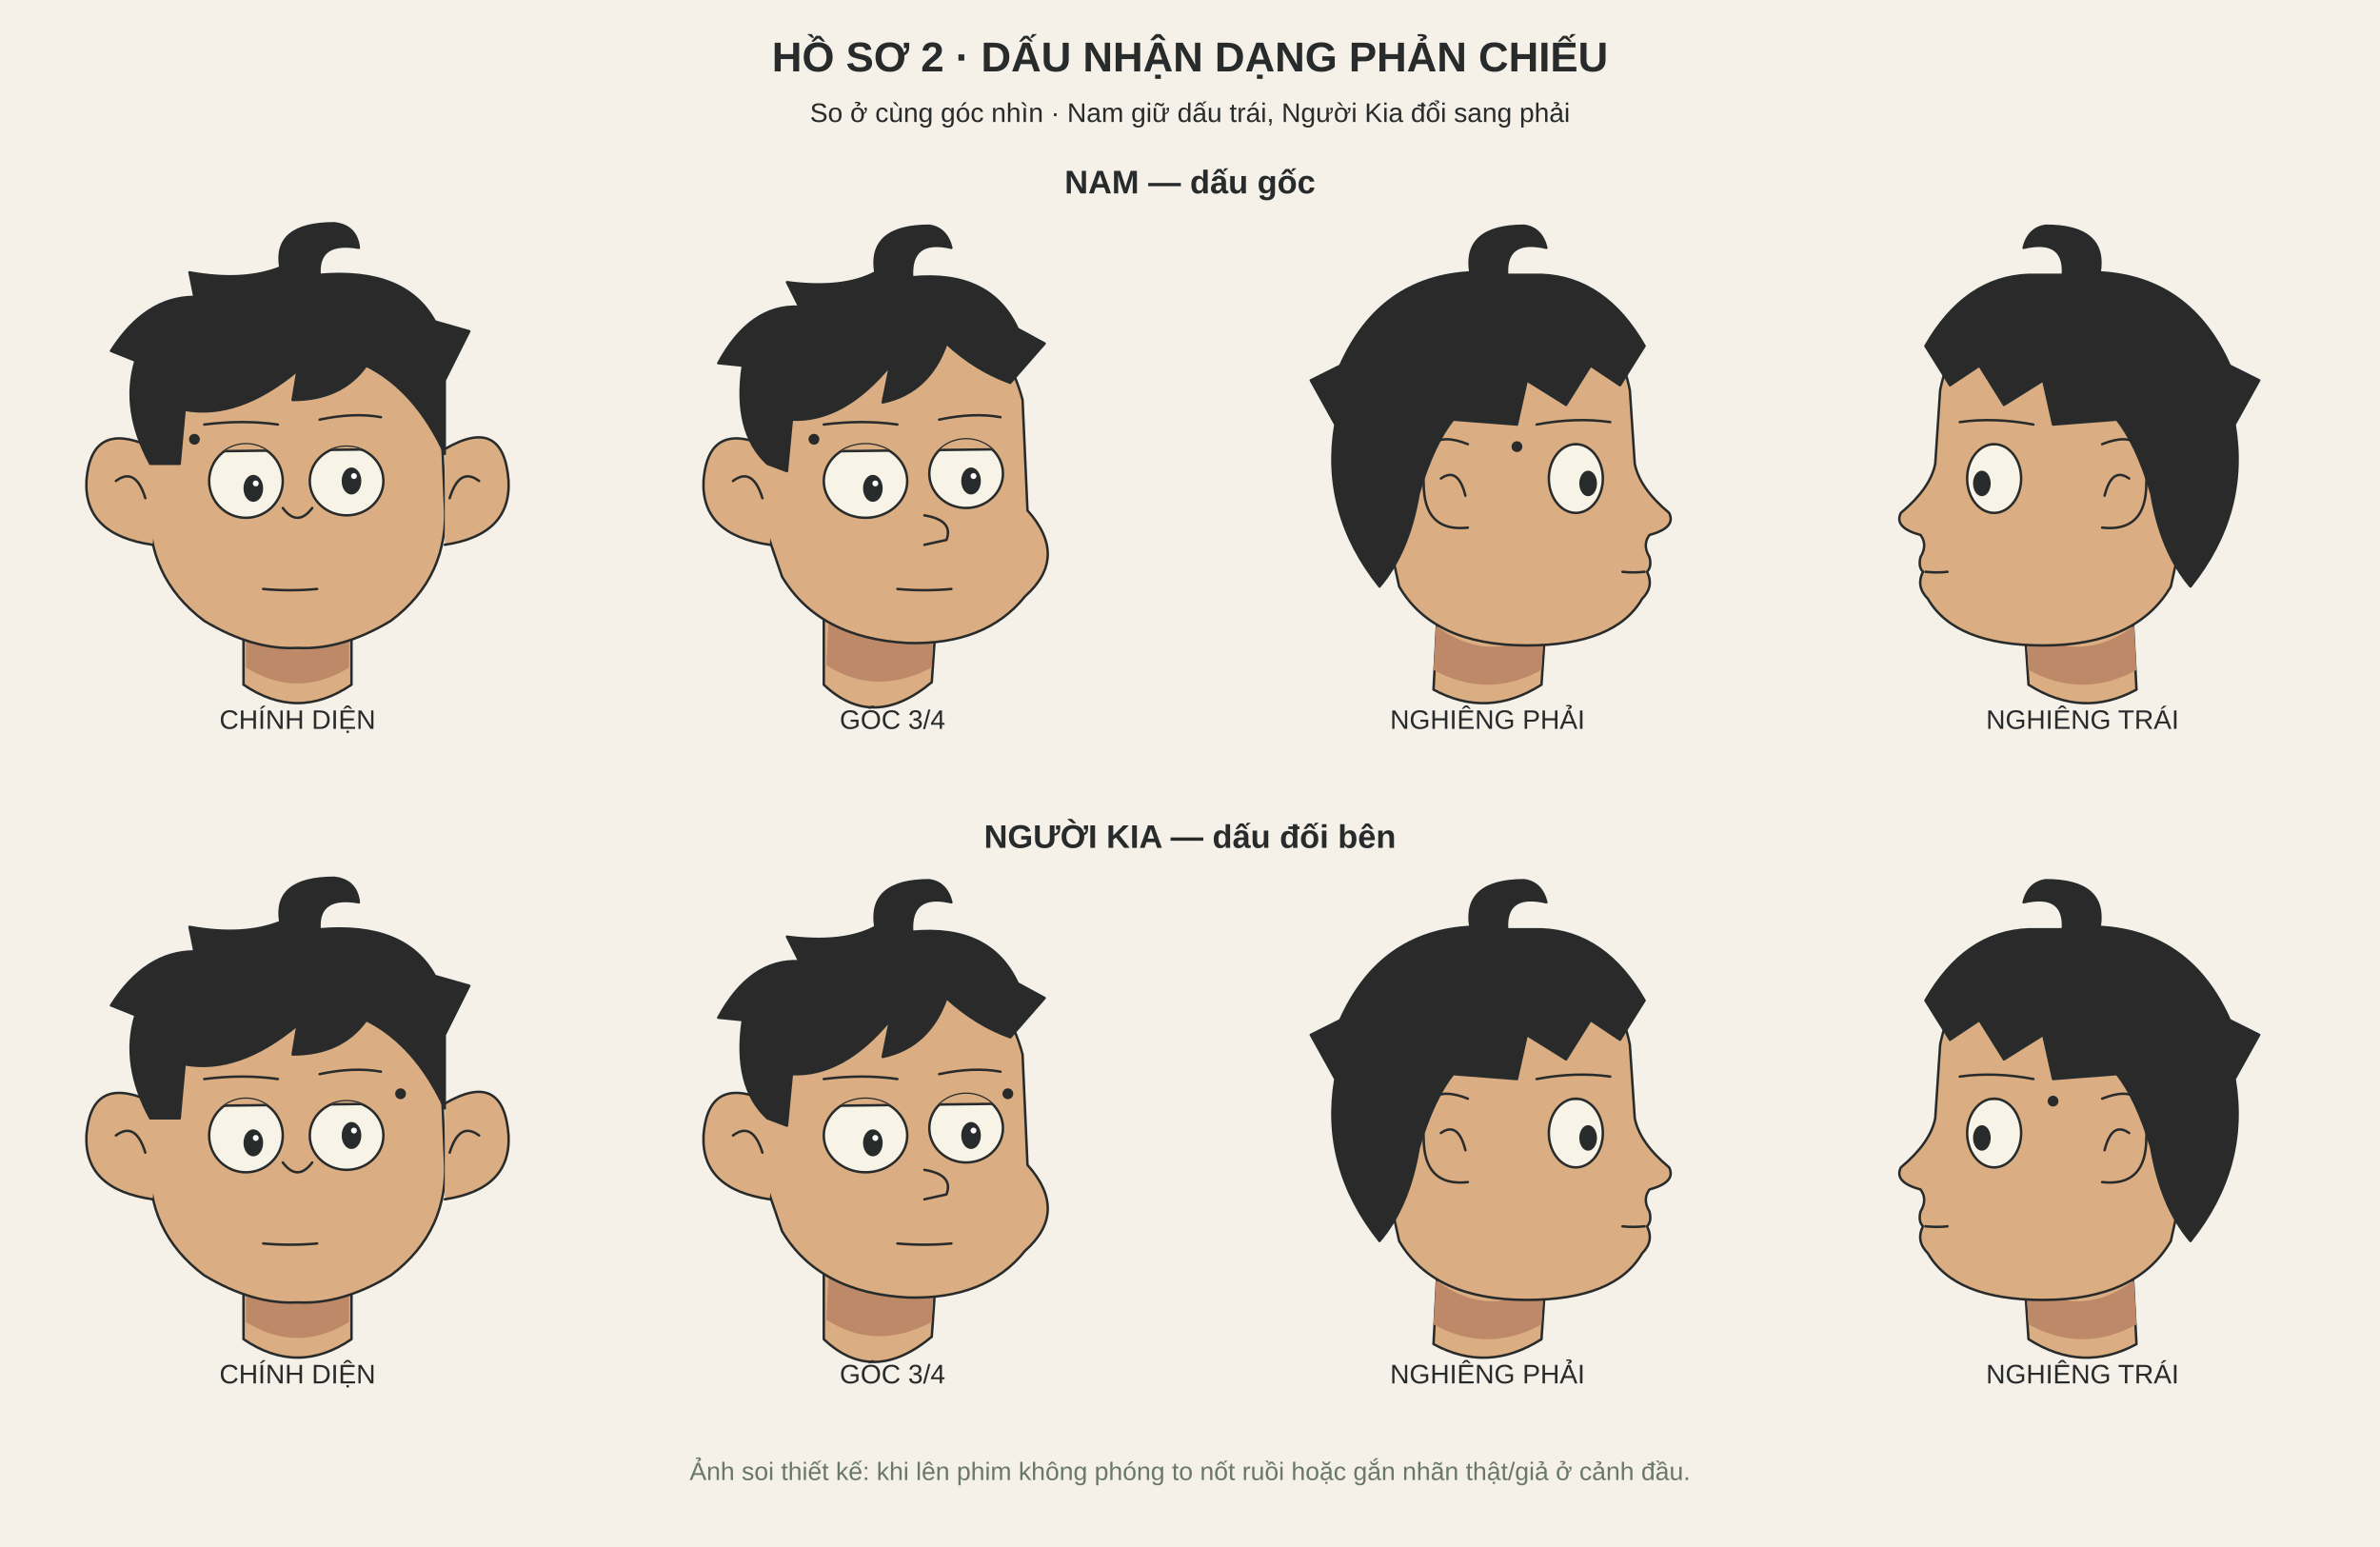
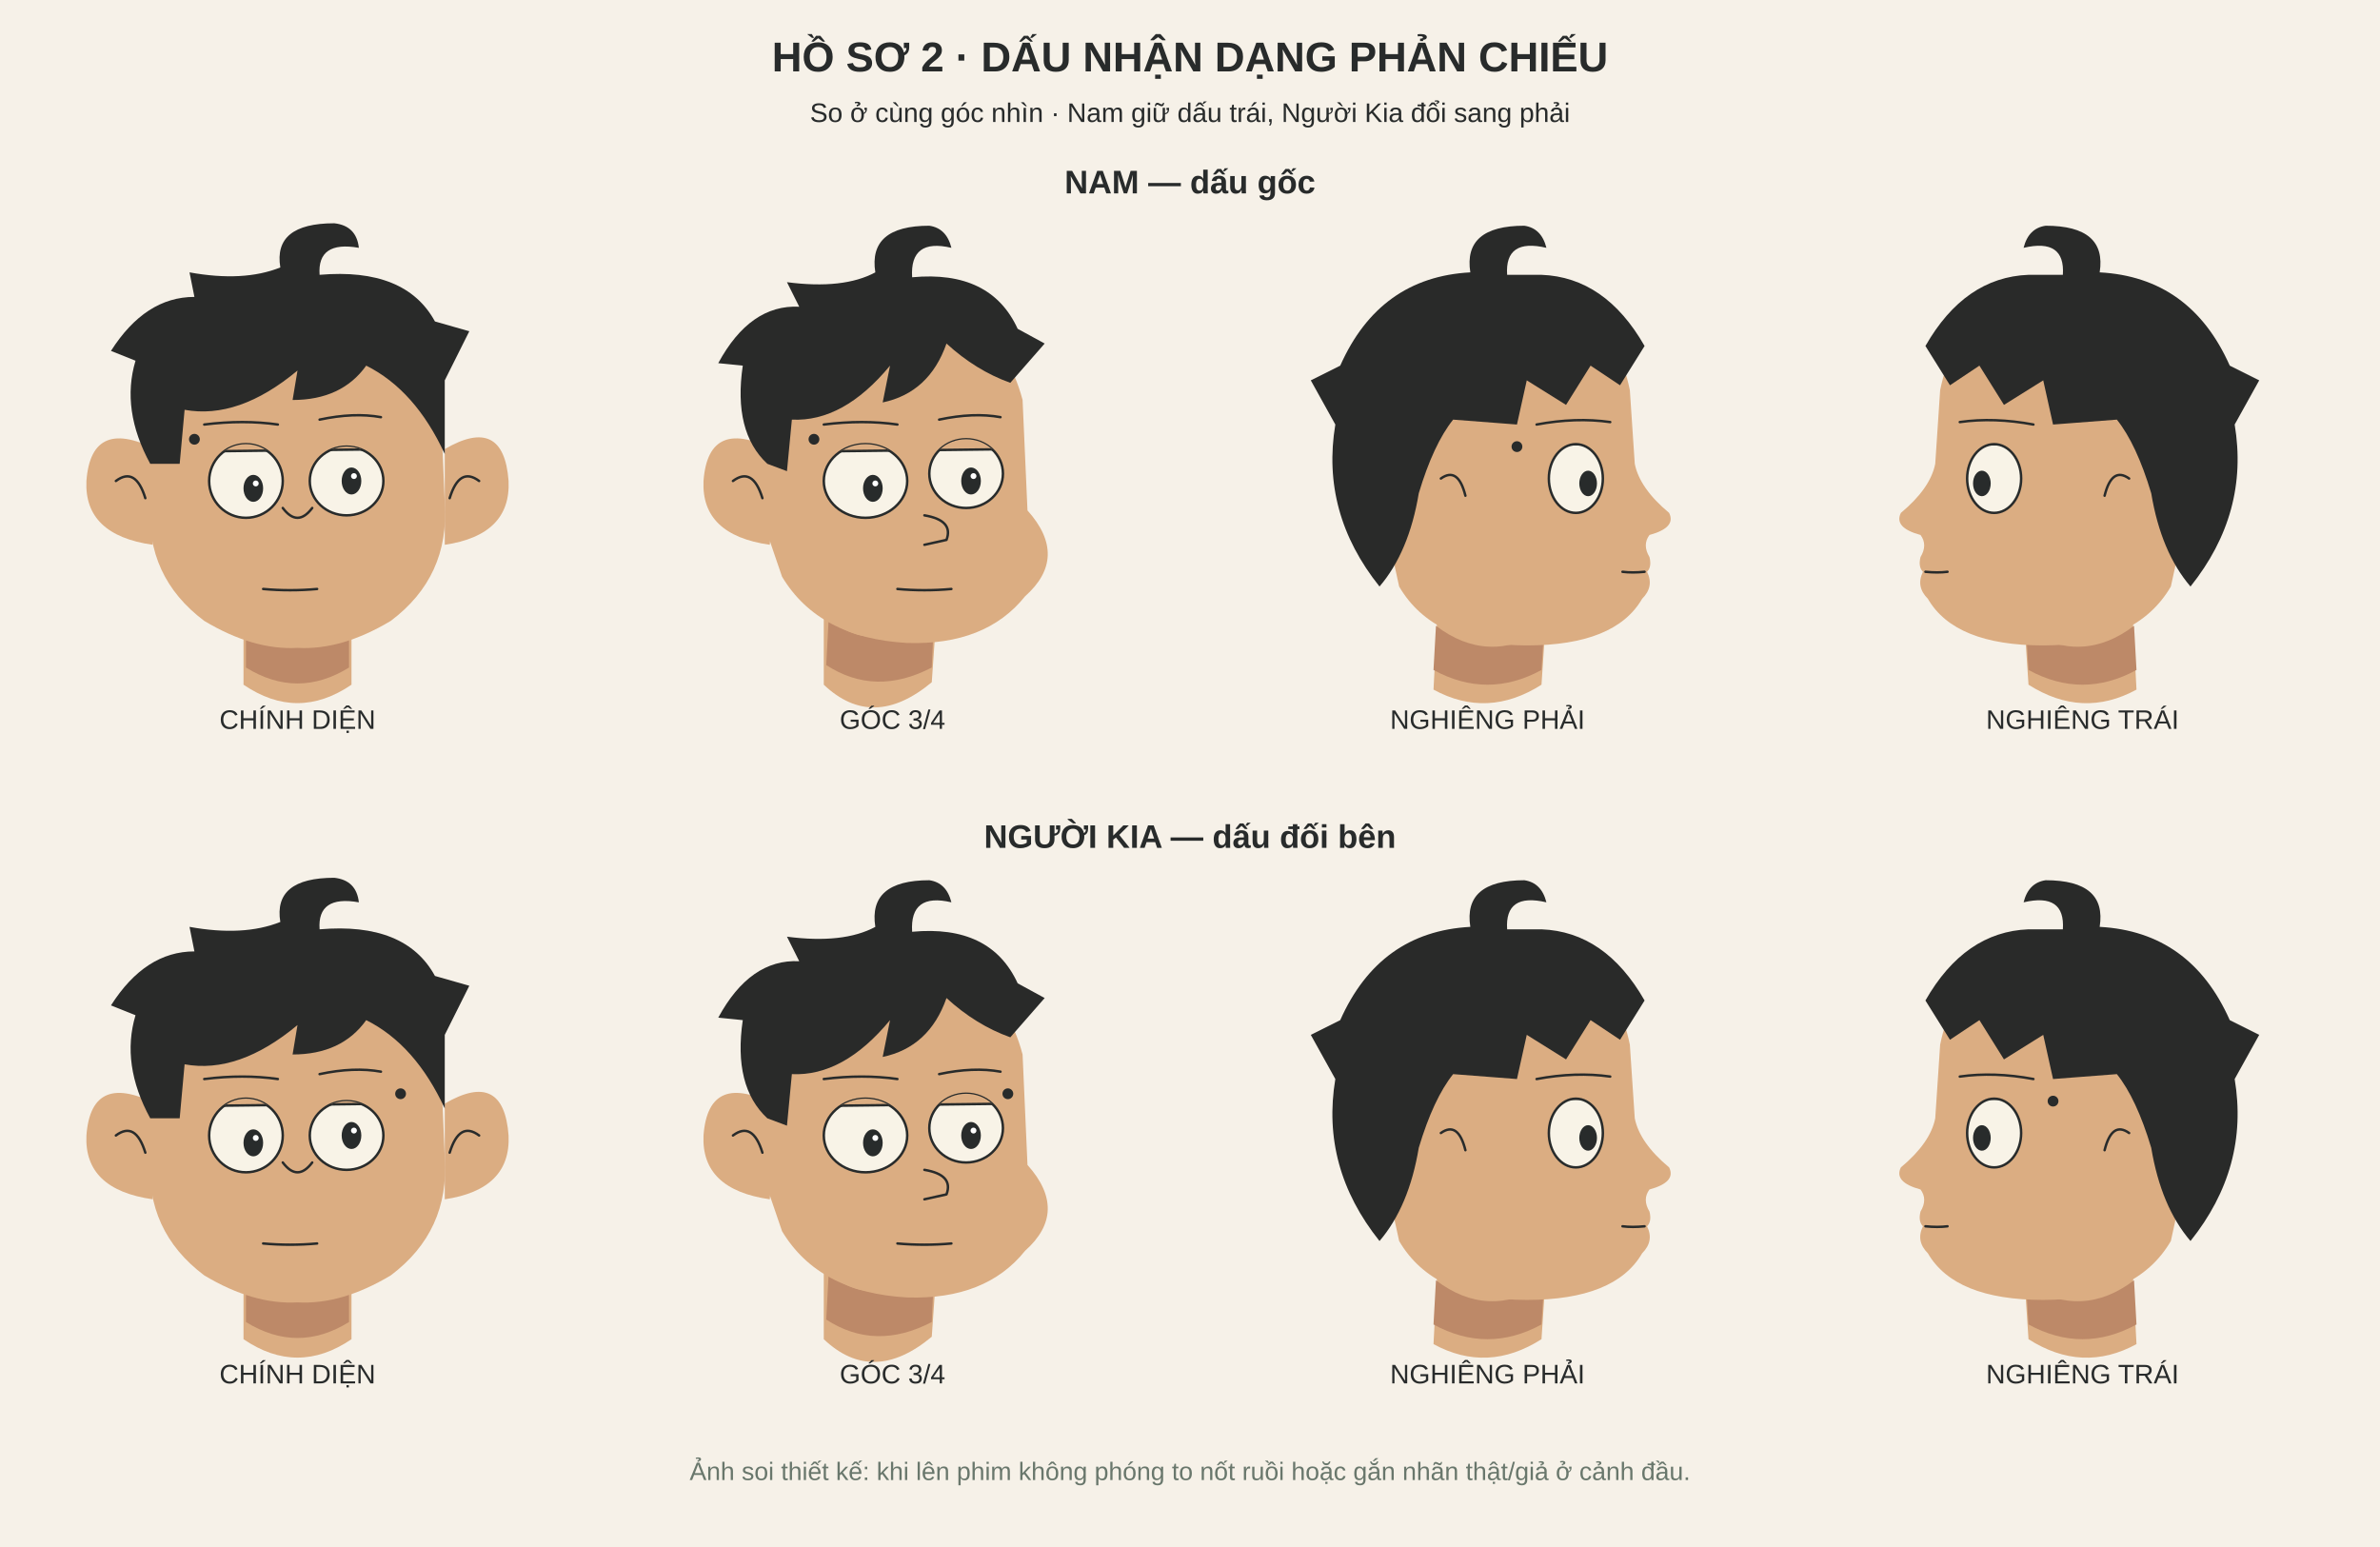
<svg xmlns="http://www.w3.org/2000/svg" width="1600" height="1040" viewBox="0 0 1600 1040">
  <rect width="1600" height="1040" fill="#f6f1e8" />
  <g font-family="Arial,sans-serif" fill="#282b2b" text-anchor="middle">
    <text x="800" y="48" font-size="28" font-weight="700">HỒ SƠ 2 · DẤU NHẬN DẠNG PHẢN CHIẾU</text>
    <text x="800" y="82" font-size="18">So ở cùng góc nhìn · Nam giữ dấu trái, Người Kia đổi sang phải</text>
    <g>
      <text x="800" y="130" font-size="22" font-weight="700">NAM — dấu gốc</text>
      <g>
        <g transform="translate(200 160) scale(1.65 1.65)">
          <g transform="translate(0 0) scale(1)" stroke="#282b2b" style="stroke-width:calc(3.5px * var(--lw, 1))" stroke-linejoin="round" stroke-linecap="round">
-             <path d="M -22 141 L -22 182 Q 0 197 22 182 L 22 141" fill="#dbad82" />
+             <path d="M -22 141 L -22 182 Q 0 197 22 182 L 22 141" fill="#dbad82" stroke="#282b2b" style="stroke-width:0px" />
            <path d="M -21 155 Q 0 171 21 155 L 21 175 Q 0 188 -21 175 Z" fill="#bd8968" stroke="none" />
-             <path d="M -58 60 Q -52 25 0 25 Q 52 25 58 60 L 60 108 Q 62 138 38 156 Q 18 168 0 167 Q -18 168 -38 156 Q -62 138 -60 108 Z" fill="#dbad82" />
-             <path d="M -56 87 Q -84 72 -86 99 Q -87 121 -59 125 M 60 86 Q 84 72 86 99 Q 87 121 60 125" fill="#dbad82" />
+             <path d="M -58 60 Q -52 25 0 25 Q 52 25 58 60 L 60 108 Q 62 138 38 156 Q 18 168 0 167 Q -18 168 -38 156 Q -62 138 -60 108 Z" fill="#dbad82" stroke="#282b2b" style="stroke-width:0px" />
+             <path d="M -56 87 Q -84 72 -86 99 Q -87 121 -59 125 M 60 86 Q 84 72 86 99 Q 87 121 60 125" fill="#dbad82" stroke="#282b2b" style="stroke-width:0px" />
            <path d="M -74 99 Q -66 93 -62 106 M 74 99 Q 66 93 62 106" fill="none" style="stroke-width:calc(2.4px * var(--lw, 1))" />
-             <path d="M -60 92 Q -72 70 -66 50 L -76 46 Q -62 24 -42 24 L -44 14 Q -22 18 -7 12 Q -10 -6 15 -6 Q 24 -5 25 4 Q 8 1 9 15 Q 44 12 56 34 L 70 38 L 60 58 L 60 88 Q 48 62 28 52 Q 18 66 -2 66 L 0 54 Q -24 74 -46 70 L -48 92 Z" fill="#292a29" />
+             <path d="M -60 92 Q -72 70 -66 50 L -76 46 Q -62 24 -42 24 L -44 14 Q -22 18 -7 12 Q -10 -6 15 -6 Q 24 -5 25 4 Q 8 1 9 15 Q 44 12 56 34 L 70 38 L 60 58 L 60 88 Q 48 62 28 52 Q 18 66 -2 66 L 0 54 Q -24 74 -46 70 L -48 92 Z" fill="#292a29" stroke="#282b2b" style="stroke-width:0px" />
            <g transform="translate(-10 0)">
              <defs>
                <clipPath id="nam-front-1-R4pe-eyes">
                  <ellipse cx="-11" cy="99" rx="15" ry="15" />
                  <ellipse cx="30" cy="99" rx="15" ry="14" />
                </clipPath>
              </defs>
              <ellipse cx="-11" cy="99" rx="15" ry="15" fill="#f8f3e7" style="stroke-width:calc(2.5px * var(--lw, 1))" />
              <ellipse cx="30" cy="99" rx="15" ry="14" fill="#f8f3e7" style="stroke-width:calc(2.5px * var(--lw, 1))" />
              <g clip-path="url(#nam-front-1-R4pe-eyes)">
                <ellipse cx="-8" cy="102" rx="4" ry="5.5" fill="#282b2b" stroke="none" />
                <ellipse cx="32" cy="99" rx="4" ry="5.5" fill="#282b2b" stroke="none" />
                <circle cx="-7" cy="100" r="1.2" fill="#ffffff" stroke="none" />
                <circle cx="33" cy="97" r="1.2" fill="#ffffff" stroke="none" />
                <path d="M -33 73 L 51 73 L 51 86 L -33 87 Z" fill="#dbad82" style="stroke-width:calc(2.5px * var(--lw, 1))" />
              </g>
              <path d="M -28 76 Q -12 74 2 76 M 19 74 Q 33 71 44 73" fill="none" style="stroke-width:calc(5.5px * var(--lw, 1))" />
              <circle cx="-32" data-identity-mark="nam" cy="82" r="2.2" fill="#282b2b" stroke="none" />
              <path d="M 4 110 Q 10 118 16 110" fill="none" style="stroke-width:calc(2.5px * var(--lw, 1))" />
              <g transform="translate(-6 0)">
                <path d="M 2 143 Q 13 144 24 143" fill="none" style="stroke-width:calc(2.6px * var(--lw, 1))" />
              </g>
            </g>
          </g>
        </g>
        <text x="200" y="490" font-size="18">CHÍNH DIỆN</text>
      </g>
      <g>
        <g transform="translate(600 160) scale(1.65 1.65)">
          <g transform="translate(0 0) scale(1)" stroke="#282b2b" style="stroke-width:calc(3.5px * var(--lw, 1))" stroke-linejoin="round" stroke-linecap="round">
-             <path d="M -28 141 L -28 182 Q -8 201 16 181 L 19 138" fill="#dbad82" />
+             <path d="M -28 141 L -28 182 Q -8 201 16 181 L 19 138" fill="#dbad82" stroke="#282b2b" style="stroke-width:0px" />
            <path d="M -26 155 Q -8 171 17 153 L 16 175 Q -7 187 -27 174 Z" fill="#bd8968" stroke="none" />
-             <path d="M -55 60 Q -50 25 -9 25 Q 42 24 53 66 L 55 111 Q 72 130 54 146 Q 38 166 6 165 Q -30 163 -45 138 L -58 100 Z" fill="#dbad82" />
-             <path d="M -47 87 Q -75 72 -77 99 Q -78 121 -50 125" fill="#dbad82" />
+             <path d="M -55 60 Q -50 25 -9 25 Q 42 24 53 66 L 55 111 Q 72 130 54 146 Q 38 166 6 165 Q -30 163 -45 138 L -58 100 Z" fill="#dbad82" stroke="#282b2b" style="stroke-width:0px" />
+             <path d="M -47 87 Q -75 72 -77 99 Q -78 121 -50 125" fill="#dbad82" stroke="#282b2b" style="stroke-width:0px" />
            <path d="M -65 99 Q -57 93 -53 106" fill="none" style="stroke-width:calc(2.4px * var(--lw, 1))" />
-             <path d="M -51 92 Q -65 79 -61 52 L -71 51 Q -58 27 -38 28 L -43 18 Q -20 21 -7 14 Q -10 -5 15 -5 Q 22 -4 24 4 Q 7 0 8 16 Q 40 13 51 37 L 62 43 L 48 59 Q 34 54 22 43 Q 15 63 -4 67 L -1 52 Q -20 75 -41 74 L -43 95 Z" fill="#292a29" />
+             <path d="M -51 92 Q -65 79 -61 52 L -71 51 Q -58 27 -38 28 L -43 18 Q -20 21 -7 14 Q -10 -5 15 -5 Q 22 -4 24 4 Q 7 0 8 16 Q 40 13 51 37 L 62 43 L 48 59 Q 34 54 22 43 Q 15 63 -4 67 L -1 52 Q -20 75 -41 74 L -43 95 Z" fill="#292a29" stroke="#282b2b" style="stroke-width:0px" />
            <g>
              <defs>
                <clipPath id="nam-three-1-R59e-eyes">
                  <ellipse cx="-11" cy="99" rx="17" ry="15" />
                  <ellipse cx="30" cy="96" rx="15" ry="14" />
                </clipPath>
              </defs>
              <ellipse cx="-11" cy="99" rx="17" ry="15" fill="#f8f3e7" style="stroke-width:calc(2.5px * var(--lw, 1))" />
              <ellipse cx="30" cy="96" rx="15" ry="14" fill="#f8f3e7" style="stroke-width:calc(2.5px * var(--lw, 1))" />
              <g clip-path="url(#nam-three-1-R59e-eyes)">
                <ellipse cx="-8" cy="102" rx="4" ry="5.5" fill="#282b2b" stroke="none" />
                <ellipse cx="32" cy="99" rx="4" ry="5.5" fill="#282b2b" stroke="none" />
                <circle cx="-7" cy="100" r="1.2" fill="#ffffff" stroke="none" />
                <circle cx="33" cy="97" r="1.2" fill="#ffffff" stroke="none" />
                <path d="M -33 73 L 51 73 L 51 86 L -33 87 Z" fill="#dbad82" style="stroke-width:calc(2.5px * var(--lw, 1))" />
              </g>
              <path d="M -28 76 Q -12 74 2 76 M 19 74 Q 33 71 44 73" fill="none" style="stroke-width:calc(5.5px * var(--lw, 1))" />
              <circle cx="-32" data-identity-mark="nam" cy="82" r="2.2" fill="#282b2b" stroke="none" />
              <path d="M 13 113 Q 25 115 22 123 L 13 125" fill="none" style="stroke-width:calc(2.5px * var(--lw, 1))" />
              <g>
                <path d="M 2 143 Q 13 144 24 143" fill="none" style="stroke-width:calc(2.6px * var(--lw, 1))" />
              </g>
            </g>
          </g>
        </g>
        <text x="600" y="490" font-size="18">GÓC 3/4</text>
      </g>
      <g>
        <g transform="translate(1000 160) scale(1.65 1.65)">
          <g transform="translate(0 0) scale(1)" stroke="#282b2b" style="stroke-width:calc(3.5px * var(--lw, 1))" stroke-linejoin="round" stroke-linecap="round">
-             <path d="M -20 146 L -22 184 Q 0 196 22 182 L 24 152" fill="#dbad82" />
-             <path d="M -21 158 Q 0 174 23 160 L 22 176 Q 0 188 -22 176 Z" fill="#bd8968" stroke="none" />
-             <path d="M -50 78 Q -48 24 4 22 Q 50 22 58 62 L 60 92 Q 62 102 74 112 Q 77 118 66 121 Q 63 125 66 130 Q 67 134 65 136 Q 68 142 63 147 Q 52 166 16 166 Q -22 166 -36 142 Z" fill="#dbad82" />
-             <path d="M -8 84 Q -28 76 -26 100 Q -26 120 -8 118" fill="#dbad82" />
-             <path d="M -19 98 Q -12 93 -9 105" fill="none" style="stroke-width:calc(2.4px * var(--lw, 1))" />
-             <path d="M 54 60 L 64 44 Q 48 16 22 15 Q 7 15 8 15 Q 7 0 24 4 Q 22 -4 15 -5 Q -10 -5 -7 14 Q -44 16 -60 52 L -72 58 L -62 76 Q -68 112 -44 142 Q -32 128 -28 104 Q -22 84 -14 74 L 12 76 L 16 58 L 32 68 L 42 52 Z" fill="#292a29" />
+             <path d="M -20 146 L -22 184 Q 0 196 22 182 L 24 152" fill="#dbad82" stroke="#282b2b" style="stroke-width:0px" />
+             <path d="M -21 158 Q 0 174 23 160 L 22 176 Q 0 188 -22 176 Z" fill="#bd8968" stroke="none" />
+             <path d="M -50 78 Q -48 24 4 22 Q 50 22 58 62 L 60 92 Q 62 102 74 112 Q 77 118 66 121 Q 63 125 66 130 Q 67 134 65 136 Q 68 142 63 147 Q 52 166 16 166 Q -22 166 -36 142 Z" fill="#dbad82" stroke="#282b2b" style="stroke-width:0px" />
+             <path d="M -8 84 Q -28 76 -26 100 Q -26 120 -8 118" fill="#dbad82" stroke="#282b2b" style="stroke-width:0px" />
+             <path d="M -19 98 Q -12 93 -9 105" fill="none" style="stroke-width:calc(2.4px * var(--lw, 1))" />
+             <path d="M 54 60 L 64 44 Q 48 16 22 15 Q 7 15 8 15 Q 7 0 24 4 Q 22 -4 15 -5 Q -10 -5 -7 14 Q -44 16 -60 52 L -72 58 L -62 76 Q -68 112 -44 142 Q -32 128 -28 104 Q -22 84 -14 74 L 12 76 L 16 58 L 32 68 L 42 52 Z" fill="#292a29" stroke="#282b2b" style="stroke-width:0px" />
            <defs>
              <clipPath id="nam-side-1-R5pe-eyes">
                <ellipse cx="36" cy="98" rx="11" ry="14" />
              </clipPath>
            </defs>
            <ellipse cx="36" cy="98" rx="11" ry="14" fill="#f8f3e7" style="stroke-width:calc(2.5px * var(--lw, 1))" />
            <g clip-path="url(#nam-side-1-R5pe-eyes)">
              <ellipse cx="41" cy="100" rx="3.6" ry="5.2" fill="#282b2b" stroke="none" />
              <path d="M 18 66 H 56 V 84 H 18 Z" fill="#dbad82" style="stroke-width:calc(2.5px * var(--lw, 1))" />
            </g>
            <path d="M 20 76 Q 36 73 50 75" fill="none" style="stroke-width:calc(5.5px * var(--lw, 1))" />
            <circle cx="12" cy="85" r="2.2" fill="#282b2b" stroke="none" />
            <path d="M 64 136 Q 59 136.5 55 136" fill="none" style="stroke-width:calc(2.6px * var(--lw, 1))" />
          </g>
        </g>
        <text x="1000" y="490" font-size="18">NGHIÊNG PHẢI</text>
      </g>
      <g>
        <g transform="translate(1400 160) scale(-1.65 1.65)">
          <g transform="translate(0 0) scale(1)" stroke="#282b2b" style="stroke-width:calc(3.5px * var(--lw, 1))" stroke-linejoin="round" stroke-linecap="round">
-             <path d="M -20 146 L -22 184 Q 0 196 22 182 L 24 152" fill="#dbad82" />
-             <path d="M -21 158 Q 0 174 23 160 L 22 176 Q 0 188 -22 176 Z" fill="#bd8968" stroke="none" />
-             <path d="M -50 78 Q -48 24 4 22 Q 50 22 58 62 L 60 92 Q 62 102 74 112 Q 77 118 66 121 Q 63 125 66 130 Q 67 134 65 136 Q 68 142 63 147 Q 52 166 16 166 Q -22 166 -36 142 Z" fill="#dbad82" />
-             <path d="M -8 84 Q -28 76 -26 100 Q -26 120 -8 118" fill="#dbad82" />
-             <path d="M -19 98 Q -12 93 -9 105" fill="none" style="stroke-width:calc(2.4px * var(--lw, 1))" />
-             <path d="M 54 60 L 64 44 Q 48 16 22 15 Q 7 15 8 15 Q 7 0 24 4 Q 22 -4 15 -5 Q -10 -5 -7 14 Q -44 16 -60 52 L -72 58 L -62 76 Q -68 112 -44 142 Q -32 128 -28 104 Q -22 84 -14 74 L 12 76 L 16 58 L 32 68 L 42 52 Z" fill="#292a29" />
+             <path d="M -20 146 L -22 184 Q 0 196 22 182 L 24 152" fill="#dbad82" stroke="#282b2b" style="stroke-width:0px" />
+             <path d="M -21 158 Q 0 174 23 160 L 22 176 Q 0 188 -22 176 Z" fill="#bd8968" stroke="none" />
+             <path d="M -50 78 Q -48 24 4 22 Q 50 22 58 62 L 60 92 Q 62 102 74 112 Q 77 118 66 121 Q 63 125 66 130 Q 67 134 65 136 Q 68 142 63 147 Q 52 166 16 166 Q -22 166 -36 142 Z" fill="#dbad82" stroke="#282b2b" style="stroke-width:0px" />
+             <path d="M -8 84 Q -28 76 -26 100 Q -26 120 -8 118" fill="#dbad82" stroke="#282b2b" style="stroke-width:0px" />
+             <path d="M -19 98 Q -12 93 -9 105" fill="none" style="stroke-width:calc(2.4px * var(--lw, 1))" />
+             <path d="M 54 60 L 64 44 Q 48 16 22 15 Q 7 15 8 15 Q 7 0 24 4 Q 22 -4 15 -5 Q -10 -5 -7 14 Q -44 16 -60 52 L -72 58 L -62 76 Q -68 112 -44 142 Q -32 128 -28 104 Q -22 84 -14 74 L 12 76 L 16 58 L 32 68 L 42 52 Z" fill="#292a29" stroke="#282b2b" style="stroke-width:0px" />
            <defs>
              <clipPath id="nam-side--1-R69e-eyes">
                <ellipse cx="36" cy="98" rx="11" ry="14" />
              </clipPath>
            </defs>
            <ellipse cx="36" cy="98" rx="11" ry="14" fill="#f8f3e7" style="stroke-width:calc(2.5px * var(--lw, 1))" />
            <g clip-path="url(#nam-side--1-R69e-eyes)">
              <ellipse cx="41" cy="100" rx="3.6" ry="5.2" fill="#282b2b" stroke="none" />
              <path d="M 18 66 H 56 V 84 H 18 Z" fill="#dbad82" style="stroke-width:calc(2.5px * var(--lw, 1))" />
            </g>
            <path d="M 20 76 Q 36 73 50 75" fill="none" style="stroke-width:calc(5.5px * var(--lw, 1))" />
            <path d="M 64 136 Q 59 136.5 55 136" fill="none" style="stroke-width:calc(2.6px * var(--lw, 1))" />
          </g>
        </g>
        <text x="1400" y="490" font-size="18">NGHIÊNG TRÁI</text>
      </g>
    </g>
    <g>
      <text x="800" y="570" font-size="22" font-weight="700">NGƯỜI KIA — dấu đối bên</text>
      <g>
        <g transform="translate(200 600) scale(1.65 1.65)">
          <g transform="translate(0 0) scale(1)" stroke="#282b2b" style="stroke-width:calc(3.5px * var(--lw, 1))" stroke-linejoin="round" stroke-linecap="round">
-             <path d="M -22 141 L -22 182 Q 0 197 22 182 L 22 141" fill="#dbad82" />
+             <path d="M -22 141 L -22 182 Q 0 197 22 182 L 22 141" fill="#dbad82" stroke="#282b2b" style="stroke-width:0px" />
            <path d="M -21 155 Q 0 171 21 155 L 21 175 Q 0 188 -21 175 Z" fill="#bd8968" stroke="none" />
-             <path d="M -58 60 Q -52 25 0 25 Q 52 25 58 60 L 60 108 Q 62 138 38 156 Q 18 168 0 167 Q -18 168 -38 156 Q -62 138 -60 108 Z" fill="#dbad82" />
-             <path d="M -56 87 Q -84 72 -86 99 Q -87 121 -59 125 M 60 86 Q 84 72 86 99 Q 87 121 60 125" fill="#dbad82" />
+             <path d="M -58 60 Q -52 25 0 25 Q 52 25 58 60 L 60 108 Q 62 138 38 156 Q 18 168 0 167 Q -18 168 -38 156 Q -62 138 -60 108 Z" fill="#dbad82" stroke="#282b2b" style="stroke-width:0px" />
+             <path d="M -56 87 Q -84 72 -86 99 Q -87 121 -59 125 M 60 86 Q 84 72 86 99 Q 87 121 60 125" fill="#dbad82" stroke="#282b2b" style="stroke-width:0px" />
            <path d="M -74 99 Q -66 93 -62 106 M 74 99 Q 66 93 62 106" fill="none" style="stroke-width:calc(2.4px * var(--lw, 1))" />
-             <path d="M -60 92 Q -72 70 -66 50 L -76 46 Q -62 24 -42 24 L -44 14 Q -22 18 -7 12 Q -10 -6 15 -6 Q 24 -5 25 4 Q 8 1 9 15 Q 44 12 56 34 L 70 38 L 60 58 L 60 88 Q 48 62 28 52 Q 18 66 -2 66 L 0 54 Q -24 74 -46 70 L -48 92 Z" fill="#292a29" />
+             <path d="M -60 92 Q -72 70 -66 50 L -76 46 Q -62 24 -42 24 L -44 14 Q -22 18 -7 12 Q -10 -6 15 -6 Q 24 -5 25 4 Q 8 1 9 15 Q 44 12 56 34 L 70 38 L 60 58 L 60 88 Q 48 62 28 52 Q 18 66 -2 66 L 0 54 Q -24 74 -46 70 L -48 92 Z" fill="#292a29" stroke="#282b2b" style="stroke-width:0px" />
            <g transform="translate(-10 0)">
              <defs>
                <clipPath id="nguoi-kia-front-1-R4qe-eyes">
                  <ellipse cx="-11" cy="99" rx="15" ry="15" />
                  <ellipse cx="30" cy="99" rx="15" ry="14" />
                </clipPath>
              </defs>
              <ellipse cx="-11" cy="99" rx="15" ry="15" fill="#f8f3e7" style="stroke-width:calc(2.5px * var(--lw, 1))" />
              <ellipse cx="30" cy="99" rx="15" ry="14" fill="#f8f3e7" style="stroke-width:calc(2.5px * var(--lw, 1))" />
              <g clip-path="url(#nguoi-kia-front-1-R4qe-eyes)">
                <ellipse cx="-8" cy="102" rx="4" ry="5.5" fill="#282b2b" stroke="none" />
                <ellipse cx="32" cy="99" rx="4" ry="5.5" fill="#282b2b" stroke="none" />
                <circle cx="-7" cy="100" r="1.2" fill="#ffffff" stroke="none" />
                <circle cx="33" cy="97" r="1.2" fill="#ffffff" stroke="none" />
                <path d="M -33 73 L 51 73 L 51 86 L -33 87 Z" fill="#dbad82" style="stroke-width:calc(2.5px * var(--lw, 1))" />
              </g>
              <path d="M -28 76 Q -12 74 2 76 M 19 74 Q 33 71 44 73" fill="none" style="stroke-width:calc(5.5px * var(--lw, 1))" />
              <circle cx="52" data-identity-mark="nguoi-kia" cy="82" r="2.2" fill="#282b2b" stroke="none" />
              <path d="M 4 110 Q 10 118 16 110" fill="none" style="stroke-width:calc(2.5px * var(--lw, 1))" />
              <g transform="translate(-6 0)">
                <path d="M 2 143 Q 13 144 24 143" fill="none" style="stroke-width:calc(2.6px * var(--lw, 1))" />
              </g>
            </g>
          </g>
        </g>
        <text x="200" y="930" font-size="18">CHÍNH DIỆN</text>
      </g>
      <g>
        <g transform="translate(600 600) scale(1.65 1.65)">
          <g transform="translate(0 0) scale(1)" stroke="#282b2b" style="stroke-width:calc(3.5px * var(--lw, 1))" stroke-linejoin="round" stroke-linecap="round">
-             <path d="M -28 141 L -28 182 Q -8 201 16 181 L 19 138" fill="#dbad82" />
+             <path d="M -28 141 L -28 182 Q -8 201 16 181 L 19 138" fill="#dbad82" stroke="#282b2b" style="stroke-width:0px" />
            <path d="M -26 155 Q -8 171 17 153 L 16 175 Q -7 187 -27 174 Z" fill="#bd8968" stroke="none" />
-             <path d="M -55 60 Q -50 25 -9 25 Q 42 24 53 66 L 55 111 Q 72 130 54 146 Q 38 166 6 165 Q -30 163 -45 138 L -58 100 Z" fill="#dbad82" />
-             <path d="M -47 87 Q -75 72 -77 99 Q -78 121 -50 125" fill="#dbad82" />
+             <path d="M -55 60 Q -50 25 -9 25 Q 42 24 53 66 L 55 111 Q 72 130 54 146 Q 38 166 6 165 Q -30 163 -45 138 L -58 100 Z" fill="#dbad82" stroke="#282b2b" style="stroke-width:0px" />
+             <path d="M -47 87 Q -75 72 -77 99 Q -78 121 -50 125" fill="#dbad82" stroke="#282b2b" style="stroke-width:0px" />
            <path d="M -65 99 Q -57 93 -53 106" fill="none" style="stroke-width:calc(2.4px * var(--lw, 1))" />
-             <path d="M -51 92 Q -65 79 -61 52 L -71 51 Q -58 27 -38 28 L -43 18 Q -20 21 -7 14 Q -10 -5 15 -5 Q 22 -4 24 4 Q 7 0 8 16 Q 40 13 51 37 L 62 43 L 48 59 Q 34 54 22 43 Q 15 63 -4 67 L -1 52 Q -20 75 -41 74 L -43 95 Z" fill="#292a29" />
+             <path d="M -51 92 Q -65 79 -61 52 L -71 51 Q -58 27 -38 28 L -43 18 Q -20 21 -7 14 Q -10 -5 15 -5 Q 22 -4 24 4 Q 7 0 8 16 Q 40 13 51 37 L 62 43 L 48 59 Q 34 54 22 43 Q 15 63 -4 67 L -1 52 Q -20 75 -41 74 L -43 95 Z" fill="#292a29" stroke="#282b2b" style="stroke-width:0px" />
            <g>
              <defs>
                <clipPath id="nguoi-kia-three-1-R5ae-eyes">
                  <ellipse cx="-11" cy="99" rx="17" ry="15" />
                  <ellipse cx="30" cy="96" rx="15" ry="14" />
                </clipPath>
              </defs>
              <ellipse cx="-11" cy="99" rx="17" ry="15" fill="#f8f3e7" style="stroke-width:calc(2.5px * var(--lw, 1))" />
              <ellipse cx="30" cy="96" rx="15" ry="14" fill="#f8f3e7" style="stroke-width:calc(2.5px * var(--lw, 1))" />
              <g clip-path="url(#nguoi-kia-three-1-R5ae-eyes)">
                <ellipse cx="-8" cy="102" rx="4" ry="5.5" fill="#282b2b" stroke="none" />
                <ellipse cx="32" cy="99" rx="4" ry="5.5" fill="#282b2b" stroke="none" />
                <circle cx="-7" cy="100" r="1.2" fill="#ffffff" stroke="none" />
                <circle cx="33" cy="97" r="1.2" fill="#ffffff" stroke="none" />
                <path d="M -33 73 L 51 73 L 51 86 L -33 87 Z" fill="#dbad82" style="stroke-width:calc(2.5px * var(--lw, 1))" />
              </g>
              <path d="M -28 76 Q -12 74 2 76 M 19 74 Q 33 71 44 73" fill="none" style="stroke-width:calc(5.5px * var(--lw, 1))" />
              <circle cx="47" data-identity-mark="nguoi-kia" cy="82" r="2.2" fill="#282b2b" stroke="none" />
              <path d="M 13 113 Q 25 115 22 123 L 13 125" fill="none" style="stroke-width:calc(2.5px * var(--lw, 1))" />
              <g>
                <path d="M 2 143 Q 13 144 24 143" fill="none" style="stroke-width:calc(2.6px * var(--lw, 1))" />
              </g>
            </g>
          </g>
        </g>
        <text x="600" y="930" font-size="18">GÓC 3/4</text>
      </g>
      <g>
        <g transform="translate(1000 600) scale(1.65 1.65)">
          <g transform="translate(0 0) scale(1)" stroke="#282b2b" style="stroke-width:calc(3.5px * var(--lw, 1))" stroke-linejoin="round" stroke-linecap="round">
-             <path d="M -20 146 L -22 184 Q 0 196 22 182 L 24 152" fill="#dbad82" />
-             <path d="M -21 158 Q 0 174 23 160 L 22 176 Q 0 188 -22 176 Z" fill="#bd8968" stroke="none" />
-             <path d="M -50 78 Q -48 24 4 22 Q 50 22 58 62 L 60 92 Q 62 102 74 112 Q 77 118 66 121 Q 63 125 66 130 Q 67 134 65 136 Q 68 142 63 147 Q 52 166 16 166 Q -22 166 -36 142 Z" fill="#dbad82" />
-             <path d="M -8 84 Q -28 76 -26 100 Q -26 120 -8 118" fill="#dbad82" />
-             <path d="M -19 98 Q -12 93 -9 105" fill="none" style="stroke-width:calc(2.4px * var(--lw, 1))" />
-             <path d="M 54 60 L 64 44 Q 48 16 22 15 Q 7 15 8 15 Q 7 0 24 4 Q 22 -4 15 -5 Q -10 -5 -7 14 Q -44 16 -60 52 L -72 58 L -62 76 Q -68 112 -44 142 Q -32 128 -28 104 Q -22 84 -14 74 L 12 76 L 16 58 L 32 68 L 42 52 Z" fill="#292a29" />
+             <path d="M -20 146 L -22 184 Q 0 196 22 182 L 24 152" fill="#dbad82" stroke="#282b2b" style="stroke-width:0px" />
+             <path d="M -21 158 Q 0 174 23 160 L 22 176 Q 0 188 -22 176 Z" fill="#bd8968" stroke="none" />
+             <path d="M -50 78 Q -48 24 4 22 Q 50 22 58 62 L 60 92 Q 62 102 74 112 Q 77 118 66 121 Q 63 125 66 130 Q 67 134 65 136 Q 68 142 63 147 Q 52 166 16 166 Q -22 166 -36 142 Z" fill="#dbad82" stroke="#282b2b" style="stroke-width:0px" />
+             <path d="M -8 84 Q -28 76 -26 100 Q -26 120 -8 118" fill="#dbad82" stroke="#282b2b" style="stroke-width:0px" />
+             <path d="M -19 98 Q -12 93 -9 105" fill="none" style="stroke-width:calc(2.4px * var(--lw, 1))" />
+             <path d="M 54 60 L 64 44 Q 48 16 22 15 Q 7 15 8 15 Q 7 0 24 4 Q 22 -4 15 -5 Q -10 -5 -7 14 Q -44 16 -60 52 L -72 58 L -62 76 Q -68 112 -44 142 Q -32 128 -28 104 Q -22 84 -14 74 L 12 76 L 16 58 L 32 68 L 42 52 Z" fill="#292a29" stroke="#282b2b" style="stroke-width:0px" />
            <defs>
              <clipPath id="nguoi-kia-side-1-R5qe-eyes">
                <ellipse cx="36" cy="98" rx="11" ry="14" />
              </clipPath>
            </defs>
            <ellipse cx="36" cy="98" rx="11" ry="14" fill="#f8f3e7" style="stroke-width:calc(2.5px * var(--lw, 1))" />
            <g clip-path="url(#nguoi-kia-side-1-R5qe-eyes)">
              <ellipse cx="41" cy="100" rx="3.6" ry="5.2" fill="#282b2b" stroke="none" />
              <path d="M 18 66 H 56 V 84 H 18 Z" fill="#dbad82" style="stroke-width:calc(2.5px * var(--lw, 1))" />
            </g>
            <path d="M 20 76 Q 36 73 50 75" fill="none" style="stroke-width:calc(5.5px * var(--lw, 1))" />
            <path d="M 64 136 Q 59 136.5 55 136" fill="none" style="stroke-width:calc(2.6px * var(--lw, 1))" />
          </g>
        </g>
        <text x="1000" y="930" font-size="18">NGHIÊNG PHẢI</text>
      </g>
      <g>
        <g transform="translate(1400 600) scale(-1.65 1.65)">
          <g transform="translate(0 0) scale(1)" stroke="#282b2b" style="stroke-width:calc(3.5px * var(--lw, 1))" stroke-linejoin="round" stroke-linecap="round">
-             <path d="M -20 146 L -22 184 Q 0 196 22 182 L 24 152" fill="#dbad82" />
-             <path d="M -21 158 Q 0 174 23 160 L 22 176 Q 0 188 -22 176 Z" fill="#bd8968" stroke="none" />
-             <path d="M -50 78 Q -48 24 4 22 Q 50 22 58 62 L 60 92 Q 62 102 74 112 Q 77 118 66 121 Q 63 125 66 130 Q 67 134 65 136 Q 68 142 63 147 Q 52 166 16 166 Q -22 166 -36 142 Z" fill="#dbad82" />
-             <path d="M -8 84 Q -28 76 -26 100 Q -26 120 -8 118" fill="#dbad82" />
-             <path d="M -19 98 Q -12 93 -9 105" fill="none" style="stroke-width:calc(2.4px * var(--lw, 1))" />
-             <path d="M 54 60 L 64 44 Q 48 16 22 15 Q 7 15 8 15 Q 7 0 24 4 Q 22 -4 15 -5 Q -10 -5 -7 14 Q -44 16 -60 52 L -72 58 L -62 76 Q -68 112 -44 142 Q -32 128 -28 104 Q -22 84 -14 74 L 12 76 L 16 58 L 32 68 L 42 52 Z" fill="#292a29" />
+             <path d="M -20 146 L -22 184 Q 0 196 22 182 L 24 152" fill="#dbad82" stroke="#282b2b" style="stroke-width:0px" />
+             <path d="M -21 158 Q 0 174 23 160 L 22 176 Q 0 188 -22 176 Z" fill="#bd8968" stroke="none" />
+             <path d="M -50 78 Q -48 24 4 22 Q 50 22 58 62 L 60 92 Q 62 102 74 112 Q 77 118 66 121 Q 63 125 66 130 Q 67 134 65 136 Q 68 142 63 147 Q 52 166 16 166 Q -22 166 -36 142 Z" fill="#dbad82" stroke="#282b2b" style="stroke-width:0px" />
+             <path d="M -8 84 Q -28 76 -26 100 Q -26 120 -8 118" fill="#dbad82" stroke="#282b2b" style="stroke-width:0px" />
+             <path d="M -19 98 Q -12 93 -9 105" fill="none" style="stroke-width:calc(2.4px * var(--lw, 1))" />
+             <path d="M 54 60 L 64 44 Q 48 16 22 15 Q 7 15 8 15 Q 7 0 24 4 Q 22 -4 15 -5 Q -10 -5 -7 14 Q -44 16 -60 52 L -72 58 L -62 76 Q -68 112 -44 142 Q -32 128 -28 104 Q -22 84 -14 74 L 12 76 L 16 58 L 32 68 L 42 52 Z" fill="#292a29" stroke="#282b2b" style="stroke-width:0px" />
            <defs>
              <clipPath id="nguoi-kia-side--1-R6ae-eyes">
                <ellipse cx="36" cy="98" rx="11" ry="14" />
              </clipPath>
            </defs>
            <ellipse cx="36" cy="98" rx="11" ry="14" fill="#f8f3e7" style="stroke-width:calc(2.5px * var(--lw, 1))" />
            <g clip-path="url(#nguoi-kia-side--1-R6ae-eyes)">
              <ellipse cx="41" cy="100" rx="3.6" ry="5.2" fill="#282b2b" stroke="none" />
              <path d="M 18 66 H 56 V 84 H 18 Z" fill="#dbad82" style="stroke-width:calc(2.5px * var(--lw, 1))" />
            </g>
            <path d="M 20 76 Q 36 73 50 75" fill="none" style="stroke-width:calc(5.5px * var(--lw, 1))" />
            <circle cx="12" cy="85" r="2.2" fill="#282b2b" stroke="none" />
            <path d="M 64 136 Q 59 136.5 55 136" fill="none" style="stroke-width:calc(2.6px * var(--lw, 1))" />
          </g>
        </g>
        <text x="1400" y="930" font-size="18">NGHIÊNG TRÁI</text>
      </g>
    </g>
    <text x="800" y="995" font-size="17" fill="#69776c">Ảnh soi thiết kế: khi lên phim không phóng to nốt ruồi hoặc gắn nhãn thật/giả ở cảnh đầu.</text>
  </g>
</svg>
